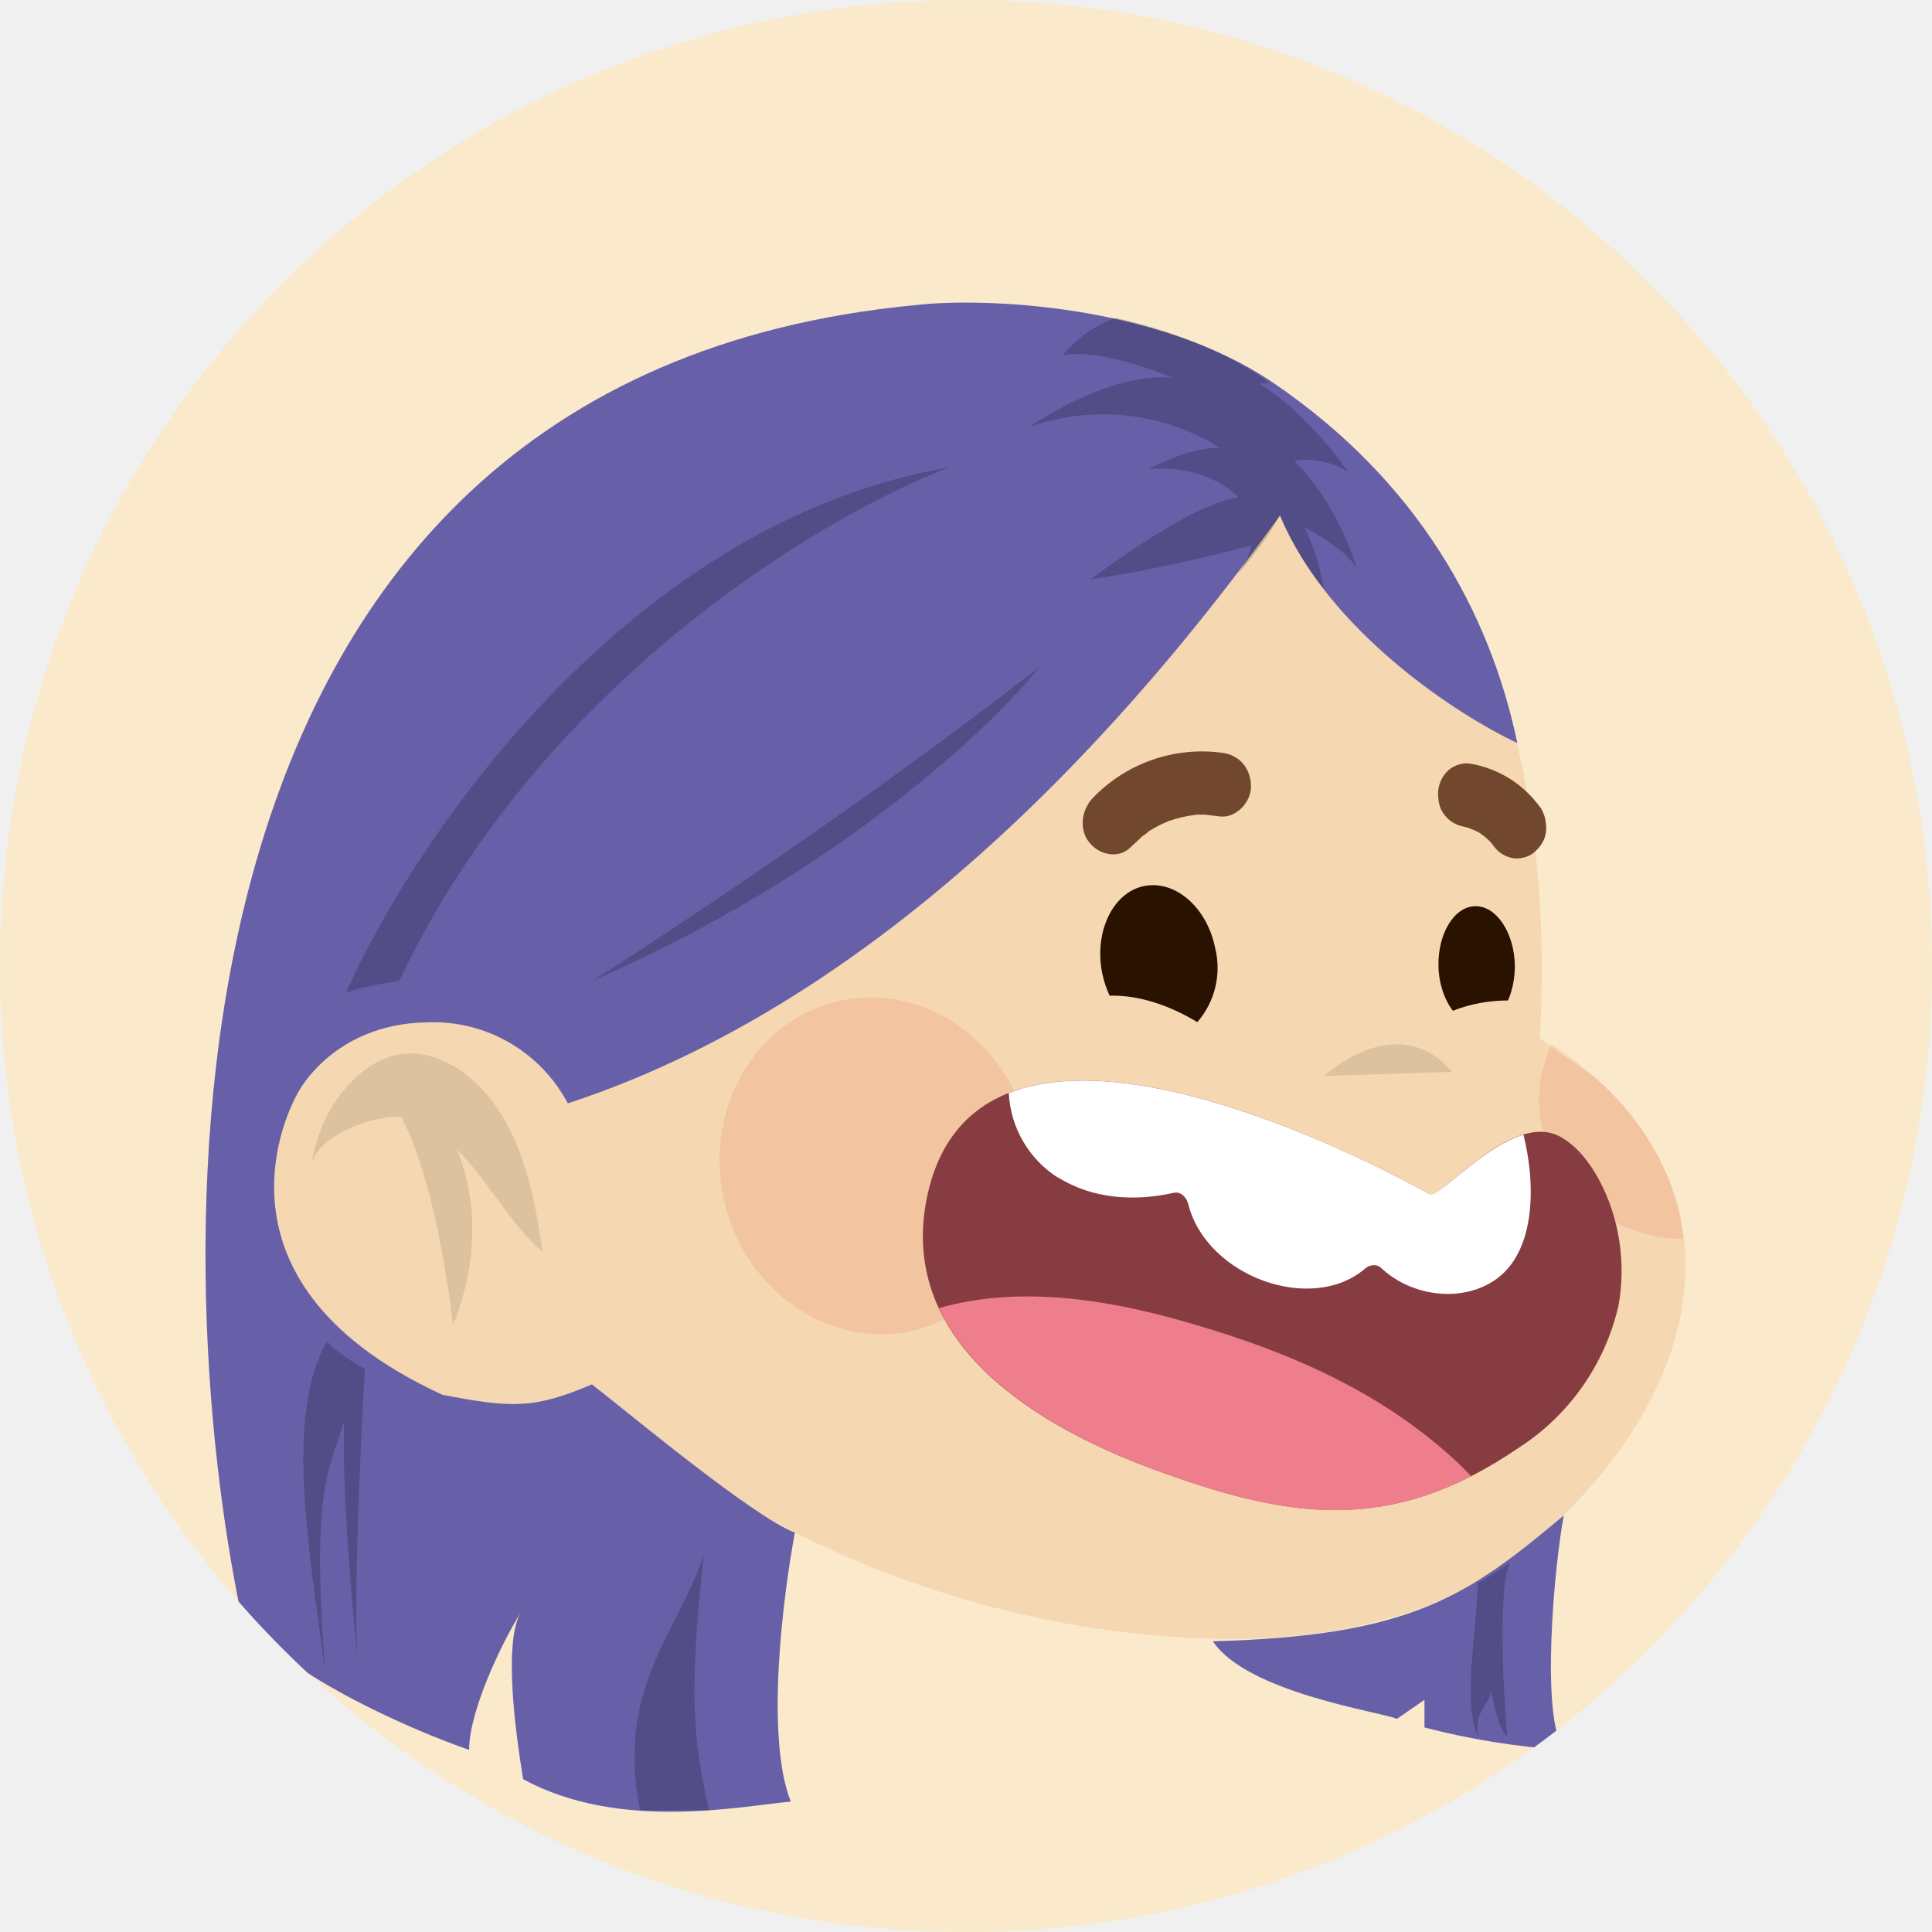
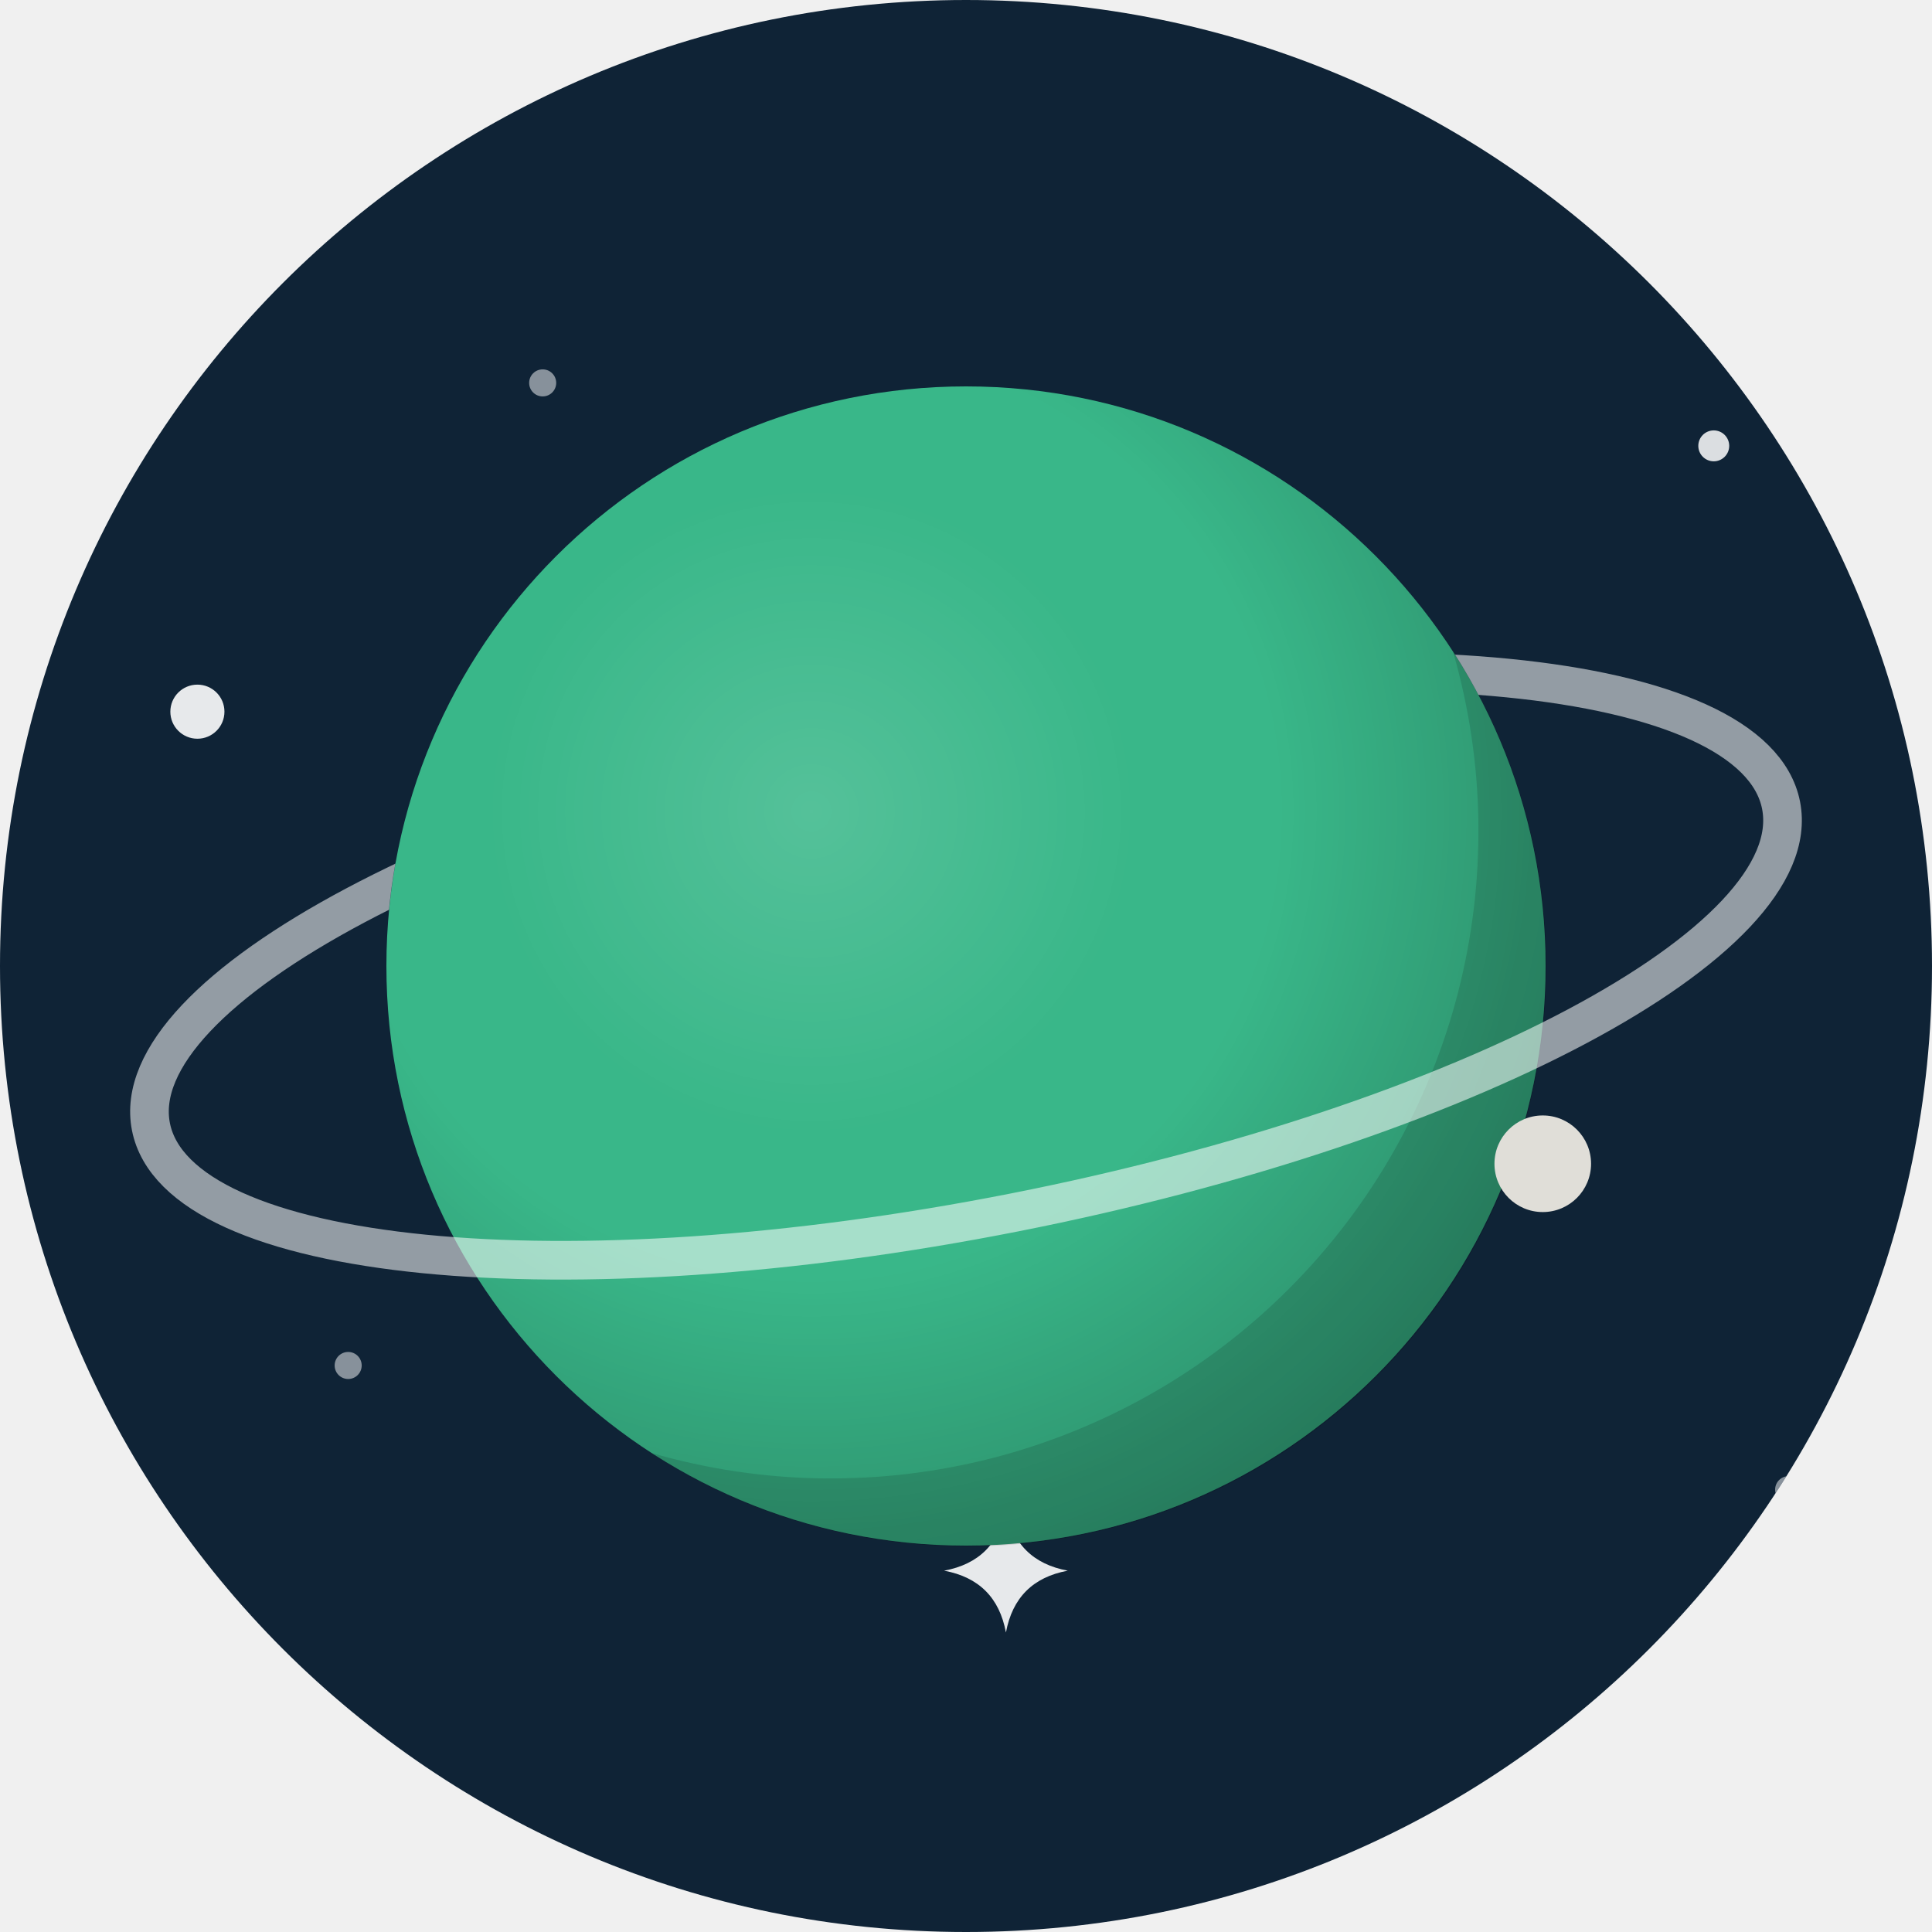
- <svg xmlns="http://www.w3.org/2000/svg" viewBox="0 0 480 480" fill="none" shape-rendering="auto" width="128" height="128">
-   <mask id="viewboxMask">
-     <rect width="480" height="480" rx="240" ry="240" x="0" y="0" fill="#fff" />
-   </mask>
-   <g mask="url(#viewboxMask)">
-     <rect fill="#faeacb" width="480" height="480" x="0" y="0" />
-     <g transform="matrix(.85775 0 0 .85427 52 47)">
-       <path d="M264 38.6s131.4 20.6 121.4 208.1c0 .7 15.2 10.9 16.4 12a77.1 77.1 0 0 1 23.4 36.3c13.9 51.3-35.7 104.2-75.8 118.2a155 155 0 0 1-46.7 8.3c-103.1 3-239.7-62.7-246.7-191a202.7 202.7 0 0 1 15.1-83.9c0 .1 57.4-142.5 192.9-108Z" fill="#f5d7b1" />
-       <path d="M388.7 248.7a57 57 0 0 0-3.2 10.5 40 40 0 0 0 8.5 30.4 42.3 42.3 0 0 0 33 15.7c-3.2-31.7-29-50.7-38.3-56.6ZM203.5 332c24.4-5.2 39.6-31 33.9-57.5-5.7-26.5-30.2-43.7-54.6-38.5-24.4 5.3-39.5 31-33.8 57.6 5.7 26.5 30.1 43.7 54.5 38.5Z" fill="#DC2400" style="mix-blend-mode:multiply" opacity=".1" />
-       <path opacity=".1" d="M323 257.9s20.9-19.9 37-1.2Z" fill="#000" />
-       <path d="M128.7 356.9C59.3 391.7-3.7 304.4 16.5 255.3c12.9-31.4 50.4-33.8 72.1-5.2a185 185 0 0 1 29.1 59.1" fill="#f5d7b1" />
-       <path opacity=".1" d="M71.5 279c9 9 16.1 22.5 25 30-1.7-12.5-4.3-26-10.4-37.3-6.2-11.6-17.5-21-29-20.3-14.2 1-25.9 17.6-27.4 32.6 1-9 19-15 25.9-14.2 10.8 20.4 15 60.6 15 60.6 9-22.7 5.4-40.7 1-51.5Z" fill="#000" />
+ <svg xmlns="http://www.w3.org/2000/svg" viewBox="0 0 100 100" fill="none" shape-rendering="auto" aria-hidden="true" width="128" height="128">
+   <defs>
+     <g id="star-medium-80297d55">
+       <g class="dbpa-tw-medium">
+         <circle cx="5" cy="5" r="1.1" fill="#fff" fill-opacity=".85" />
+       </g>
    </g>
-     <g transform="matrix(.85472 0 0 .855 19 -17)">
-       <path d="M393.3 367c3 1.7 24.1-24.8 38.2-16.7 4.7 2.7 8.3 7.3 11 12.3 6 11 8 24.4 5.7 36.8a67 67 0 0 1-29 41.2c-37.4 25.5-67 20.7-106.8 6-31.4-11.7-74-35.6-65.2-78.7 15.6-76 146.1-1 146.1-1Z" fill="#873C41" />
-       <path d="M285.3 362c10.2 6.4 22.5 7 33.6 4.5 2.1-.5 3.8 1.3 4.3 3.4 5.4 21 36 32 51.5 18.5 1.2-1 3.3-1.3 4.5-.1 8.3 7.8 21.6 10 31.4 4.6 13.8-7.5 13.7-28.6 10-43.3-12.2 3.7-25 18.7-27.3 17.3 0 0-80.1-46-122.3-29.4a31 31 0 0 0 14.3 24.6Z" fill="#fff" />
-       <path d="M400.3 443.8c-22-20.1-48.9-31.4-76.2-39.3-23.4-6.9-49.7-11.3-73.4-4.5 11 23.5 39.2 38.2 61.7 46.6 34.8 12.9 61.8 18.2 93 2.2-1.7-1.7-3.3-3.4-5.1-5Z" fill="#EE7E8B" />
+     <g id="star-faint-80297d55">
+       <circle cx="5" cy="5" r=".7" fill="#fff" fill-opacity=".5" />
    </g>
-     <g transform="matrix(.85472 0 0 .855 19 -17)">
-       <path d="M300.3 309.2c8.9-.2 17.7 3 25.5 7.7a24 24 0 0 0 5.2-21.5c-2.4-12-11.8-20-20.9-18-9 2-14.4 13.5-11.9 25.5.5 2.3 1.2 4.3 2.1 6.3ZM416.1 310.6c1.3-2.9 2-6.4 2-10.2-.2-9.5-5.3-17.2-11.4-17.2-6.1 0-11 7.8-10.8 17.4.1 5.2 1.8 9.9 4.2 13 5-2 10.5-3 16-3Z" fill="#2A1200" />
-       <path d="M333.5 238.7a43.9 43.9 0 0 0-38.2 13.2c-3.2 3.4-4 9.3-.7 13 3 3.6 8.6 4.6 12 1l3.2-3c.4-.3 1.3-.8 1.6-1.2l.5-.4a37.7 37.7 0 0 1 6-3c.5 0 1.2-.4 1.7-.5a35.6 35.6 0 0 1 6.3-1.2h2l4.3.5c4.4.7 9-3.6 9.2-8.4.1-5.3-3.2-9.3-8-10ZM425.4 254.4a31.4 31.4 0 0 0-20.2-12.6c-2.1-.4-4.6.4-6.3 1.8a9.5 9.5 0 0 0-3.1 6.2c-.1 2.4.3 5 1.8 6.8a9 9 0 0 0 5.7 3.5l1.2.3c1 .4 2.1.8 3.2 1.4 1.2.8 2.3 1.7 3.3 2.7l1 1.3a8.8 8.8 0 0 0 5.8 3.5c2 .2 4.6-.4 6.2-2 1.7-1.5 3-3.6 3.2-6 .1-2.5-.4-5-1.8-7Z" fill="#71472D" />
+     <g id="star-small-80297d55">
+       <circle cx="5" cy="5" r=".8" fill="#fff" fill-opacity=".85" />
    </g>
-     <g transform="matrix(.85472 0 0 .85667 18 -15)">
-       <path d="M351 167c-32.5 45-106 137.5-207 170.5a44.3 44.3 0 0 0-41-23.5c-27.5.5-37.5 20.5-37.5 20.5s-32 53.5 42 87.5c20.5 4 27 4 43.5-3 11.2 8.7 46.6 38.2 59 43-3.2 16.8-8.8 58.8-1.2 78-14.5 1.3-49.8 8.7-77.8-6.5-2.8-17.1-5.3-39.5-.9-48-5.3 8.5-14.8 28.2-14.8 39.5-16-5.5-51.6-20.8-66-38C27 382 19 127.5 245 106c19.8-2.3 70.4-.3 104 22.5C391 157 412 195 420 233c-17.2-8-55-32.4-69-66ZM433.5 525c-6.8-9.6-2.8-53.2 0-68-28 23.5-44.5 35-102 36.5 10 15 49 20.5 53.5 22.5l8-5.5v8a215 215 0 0 0 40.5 6.5Z" fill="#6760a9" />
-       <path d="M312.6 153.6c18-1.6 26.3 8.2 26.3 8.2-13.9 1.6-42.8 23.7-42.9 23.7 20.7-2.8 46.7-9.8 46.7-9.8-.3 2.3-1.9 5.2-4 8.4 5.2-6.2 9.5-12 12.3-17.1a94.4 94.4 0 0 0 12.7 21.3 58.6 58.6 0 0 0-5.6-17.9s13.6 7 15.4 12.7c0 0-4.5-18-18.4-32 0 0 8.7-1.5 15.8 3.4 0 0-11.3-16.8-26-25.8h3.3l-1.7-1.2c-13-8.9-28.3-14.4-43.2-17.8-9.2 2.9-15.5 10.8-15.5 10.8 12.4-2 32 6.6 32 6.6-18.5-2-41.8 14.3-41.8 14.3a64.2 64.2 0 0 1 55.7 6.1c-8.3-.8-21 6.1-21 6.1Z" fill="#000" fill-opacity=".2" />
-       <path d="M281 211c-14 17.7-59.6 60.6-130 91 22.3-14 79.6-51.8 130-91ZM95 302c40.8-86.4 123.7-135.3 160-149-93.6 16-156 108.3-175.5 152.5 3.6-1.6 11.8-3 15.5-3.5ZM74 406.5c2 2.5 7.8 6.4 11 8-1.3 22-3.2 64.5-2.2 83.3-2-18.9-4.5-50.8-3.8-68.3-3.7 13.3-9.9 17.8-5.5 73-4.7-35.7-11.9-74.4.5-96ZM408.5 476.5c2.8-1.2 7.5-4.5 9.5-6-3.6 6-2.2 36.2-1 50.5-2.4-2-4-9.5-4.5-13-1.6 5.2-4.7 5.5-4 13-4.4-10-.5-28.5 0-44.5ZM183.5 468.5c-4.8 43.6-2.5 55.5 1.5 74h-20c-7.2-35.2 11.2-52 18.5-74Z" fill="#000" fill-opacity=".2" />
+     <g id="star-large-80297d55">
+       <g class="dbpa-tw-large">
+         <circle cx="5" cy="5" r="1.4" fill="#fff" fill-opacity=".9" />
+       </g>
    </g>
-     <g transform="matrix(.85472 0 0 .85667 14 -12)" />
+     <g id="star-sparkle-80297d55">
+       <g class="dbpa-tw-sparkle">
+         <path d="M5 1.8Q5.5 4.5 8.2 5 5.5 5.5 5 8.2 4.5 5.5 1.8 5 4.5 4.5 5 1.8" fill="#fff" fill-opacity=".9" />
+       </g>
+     </g>
+     <g id="planet-disc-80297d55">
+       <circle cx="30" cy="30" r="30" fill="#39b789" />
+     </g>
+     <radialGradient id="dicebearPlanets-shade" gradientUnits="userSpaceOnUse" cx="22" cy="22" r="44">
+       <stop offset="0" stop-color="#fff" stop-opacity=".14" />
+       <stop offset=".38" stop-color="#fff" stop-opacity="0" />
+       <stop offset=".55" stop-color="#000" stop-opacity="0" />
+       <stop offset="1" stop-color="#000" stop-opacity=".26" />
+     </radialGradient>
+     <g id="shade-soft-80297d55">
+       <circle cx="30" cy="30" r="30" fill="url(#dicebearPlanets-shade)" />
+       <path d="M55.2 13.7a30 30 0 0 1-41.5 41.5 33.5 33.5 0 0 0 41.5-41.5" fill="#000" fill-opacity=".13" />
+     </g>
+     <mask id="dicebearPlanets-ring-thin">
+       <path fill="#fff" d="M-12-44h120V76H-12z" />
+       <path d="M18 16a30 30 0 0 1 60 0Z" fill="#000" />
+     </mask>
+     <g id="ring-thin-80297d55">
+       <g mask="url(#dicebearPlanets-ring-thin)">
+         <ellipse cx="48" cy="16" rx="43" ry="13" stroke="#fff" stroke-opacity=".55" stroke-width="2" />
+       </g>
+     </g>
+     <g id="moons-tiny-80297d55">
+       <g class="dbpa-moons">
+         <circle cx="60" cy="42" r="2.5" fill="#e0ded8" />
+       </g>
+     </g>
+     <g id="animation-none-80297d55" />
+     <clipPath id="clip-80297d55">
+       <rect width="100" height="100" rx="50" ry="50" />
+     </clipPath>
+   </defs>
+   <g clip-path="url(#clip-80297d55)">
+     <rect width="100" height="100" fill="#0f2336" />
+     <use transform="translate(7.5 7.5) translate(7.44832, -7.10285)" href="#star-medium-80297d55" />
+     <use transform="translate(32.5 7.5) translate(-9.41115, 7.31848)" href="#star-faint-80297d55" />
+     <use transform="translate(82.5 7.5) translate(1.20384, 10.57745)" href="#star-small-80297d55" />
+     <use transform="translate(7.5 32.5) translate(-2.28274, -0.66367)" href="#star-large-80297d55" />
+     <use transform="translate(82.5 32.5) translate(9.97426, -7.36982)" href="#star-faint-80297d55" />
+     <use transform="translate(7.5 57.5) translate(5.52118, 8.17666)" href="#star-faint-80297d55" />
+     <use transform="translate(7.5 82.5) translate(-3.7283, 11.05488)" href="#star-medium-80297d55" />
+     <use transform="translate(57.5 82.5) translate(-10.43334, -6.20226)" href="#star-sparkle-80297d55" />
+     <use transform="translate(82.5 82.5) translate(5.08031, -10.39655)" href="#star-faint-80297d55" />
+     <use transform="translate(20 20)" href="#planet-disc-80297d55" />
+     <use transform="translate(20 20)" href="#shade-soft-80297d55" />
+     <use transform="translate(2 34) rotate(-11.1582, 48, 16)" href="#ring-thin-80297d55" />
+     <use transform="translate(21 21) translate(-1.1471, -2.764)" href="#moons-tiny-80297d55" />
+     <use href="#animation-none-80297d55" />
  </g>
</svg>
